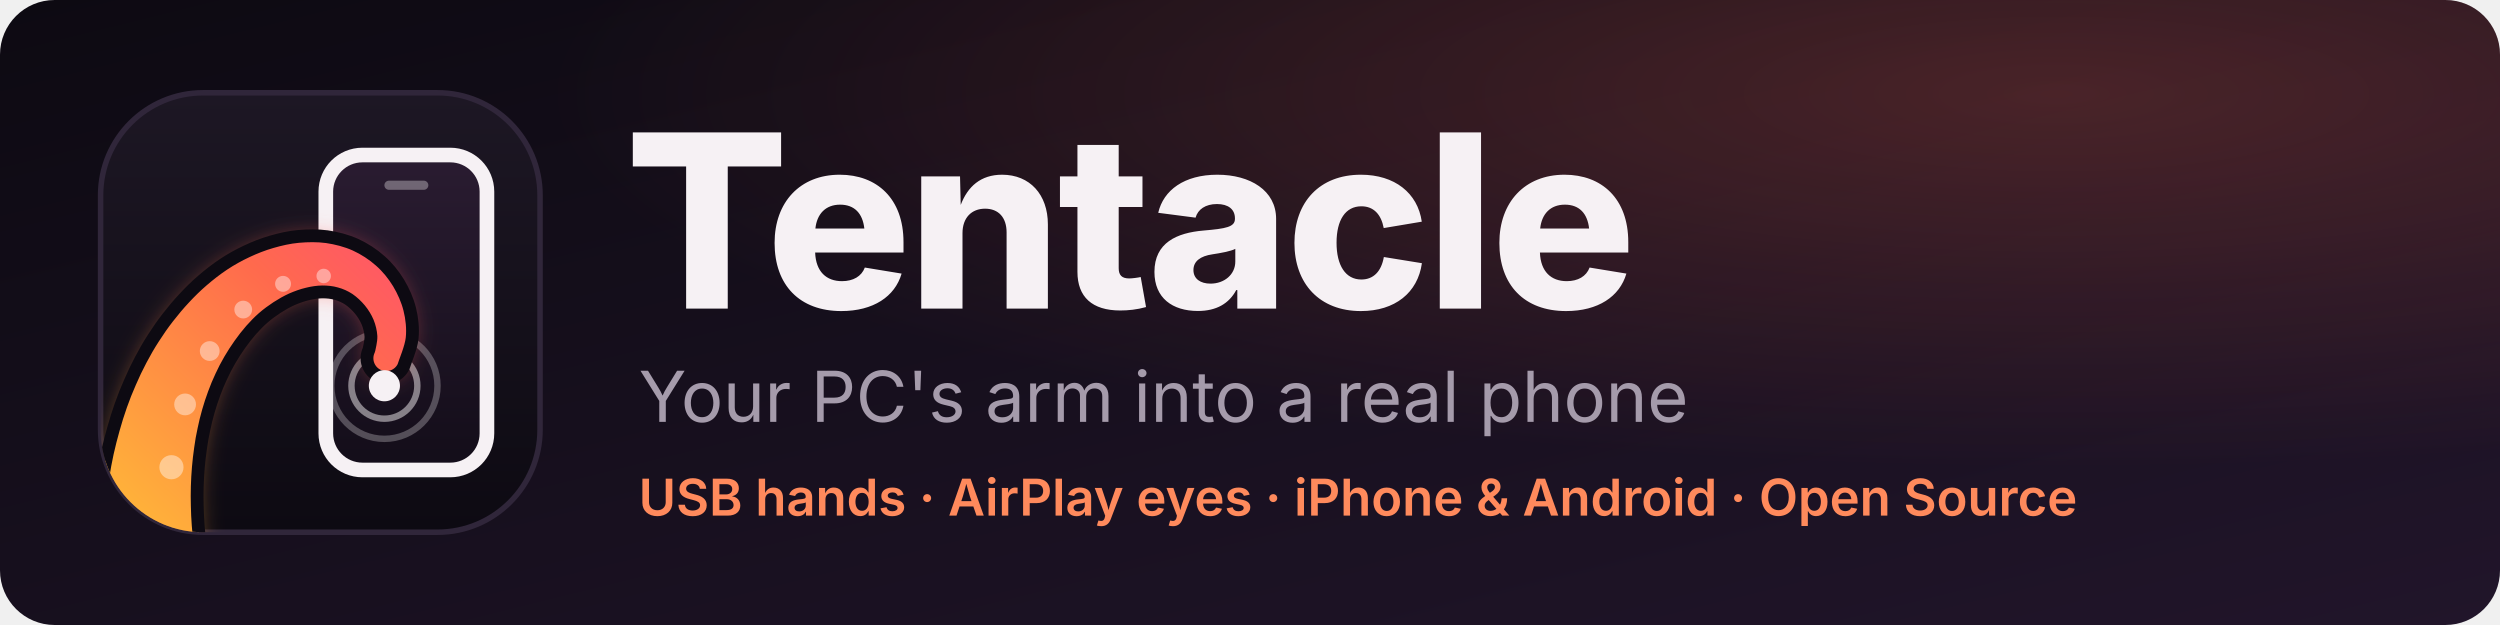
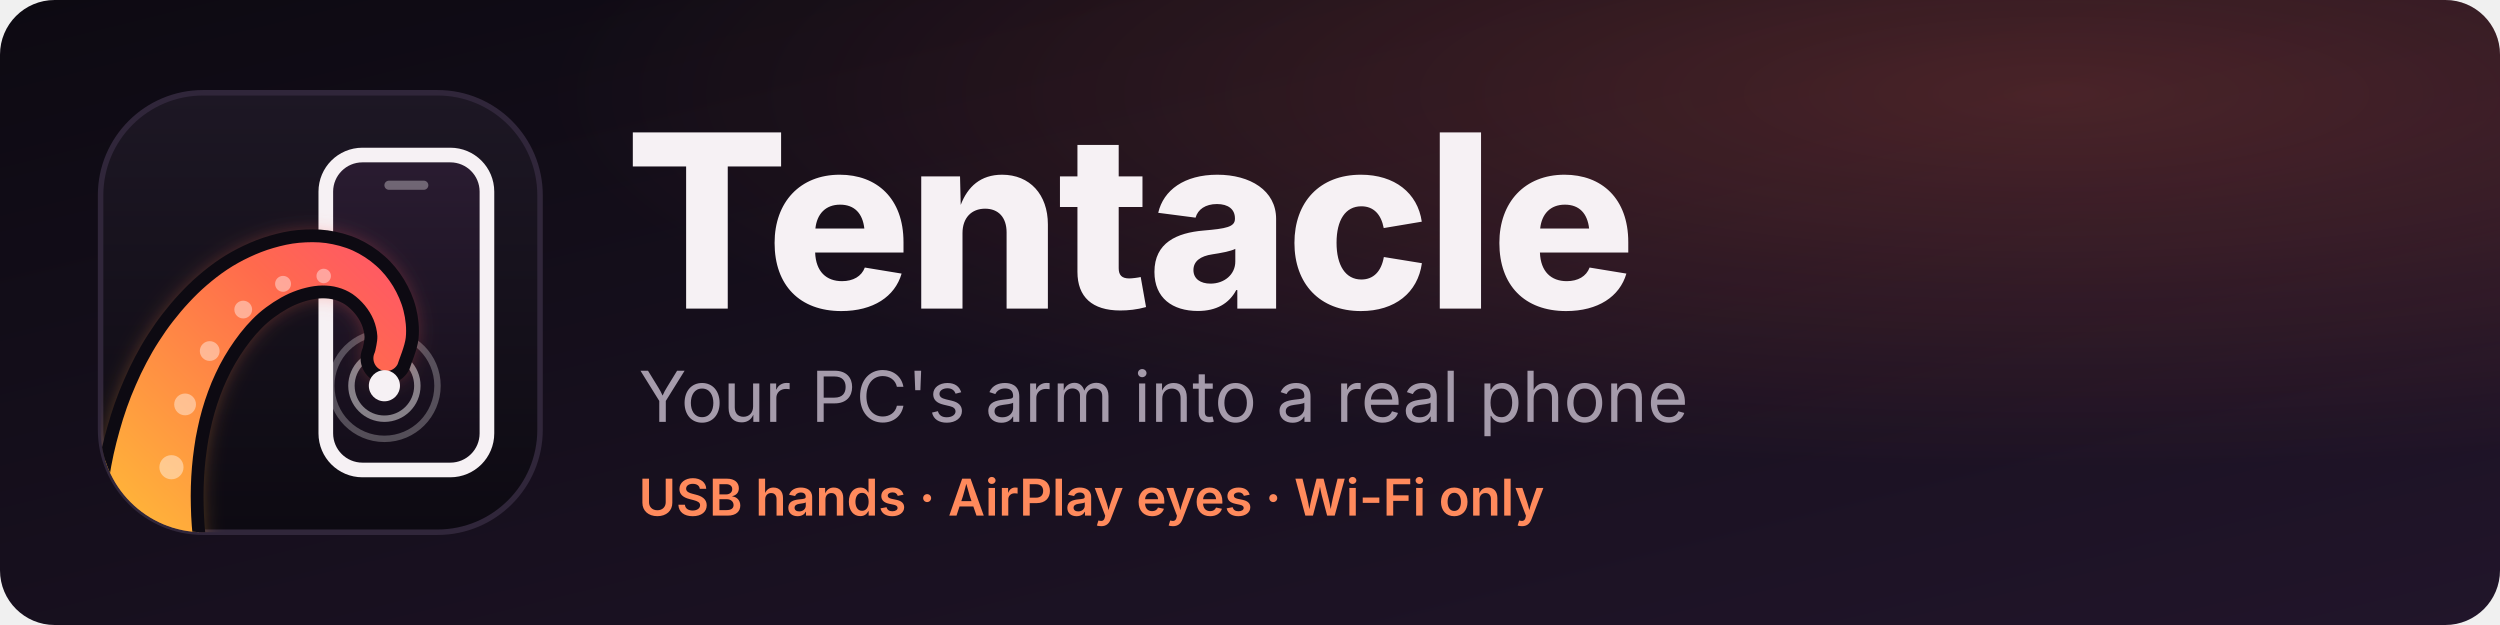
<svg xmlns="http://www.w3.org/2000/svg" viewBox="0 0 1280 320" width="1280" height="320">
  <defs>
    <linearGradient id="bg" x1="0" y1="0" x2="1" y2="1">
      <stop offset="0" stop-color="#0d0a12" />
      <stop offset="1" stop-color="#21152a" />
    </linearGradient>
    <radialGradient id="spot" cx=".82" cy=".15" r=".6">
      <stop offset="0" stop-color="#ff6a4d" stop-opacity=".22" />
      <stop offset="1" stop-color="#ff6a4d" stop-opacity="0" />
    </radialGradient>
    <linearGradient id="arm" gradientUnits="userSpaceOnUse" x1="60" y1="470" x2="440" y2="70">
      <stop offset="0" stop-color="#ffb03a" />
      <stop offset=".5" stop-color="#ff6a4d" />
      <stop offset="1" stop-color="#ff3d8b" />
    </linearGradient>
    <linearGradient id="tile" x1="0" y1="0" x2="0" y2="1">
      <stop offset="0" stop-color="#1d1724" />
      <stop offset="1" stop-color="#0d0a12" />
    </linearGradient>
    <linearGradient id="screen" x1="0" y1="0" x2="0" y2="1">
      <stop offset="0" stop-color="#2a1c31" />
      <stop offset="1" stop-color="#130d19" />
    </linearGradient>
    <clipPath id="clip">
      <rect x="16" y="16" width="480" height="480" rx="112" />
    </clipPath>
    <filter id="glow" x="-30%" y="-30%" width="160%" height="160%">
      <feGaussianBlur stdDeviation="12" />
    </filter>
  </defs>
  <rect width="1280" height="320" rx="28" fill="url(#bg)" />
  <rect width="1280" height="320" rx="28" fill="url(#spot)" />
  <g transform="translate(44 40) scale(.46875)">
    <rect x="16" y="16" width="480" height="480" rx="112" fill="url(#tile)" stroke="#30263a" stroke-width="6" />
    <rect x="262" y="84" width="176" height="344" rx="40" fill="url(#screen)" stroke="#f6f1f4" stroke-width="16" />
    <rect x="326" y="112" width="48" height="10" rx="5" fill="#f6f1f4" opacity=".35" />
    <circle cx="326" cy="336" r="58" fill="none" stroke="#f6f1f4" stroke-width="7" opacity=".28" />
    <circle cx="326" cy="336" r="36" fill="none" stroke="#f6f1f4" stroke-width="7" opacity=".5" />
    <g clip-path="url(#clip)">
      <path d="M12.3 541.4C12.2 537 11.8 523.8 11.9 515C12 506.1 12.3 497.3 12.8 488.5C13.3 479.6 14 470.8 15 462C15.9 453.2 17.1 444.4 18.5 435.6C19.9 426.8 21.5 418 23.4 409.3C25.4 400.6 27.5 391.9 30 383.3C32.4 374.6 35.1 366 38.1 357.5C41.1 349 44.4 340.6 48.1 332.3C51.7 323.9 55.6 315.7 59.9 307.6C64.1 299.6 68.7 291.6 73.7 283.9C78.6 276.2 83.9 268.6 89.5 261.4C95.2 254.1 101.1 247 107.4 240.3C113.7 233.5 120.2 227.1 127.3 221C134.5 214.8 142.4 208.6 150.4 203.3C158.4 198 166.8 193.3 175.6 189.2C184.3 185.1 193.4 181.5 202.8 178.8C212.2 176.1 222 173.8 232.1 172.9C242.2 172 252.8 171.8 263.2 173.2C273.5 174.7 284.5 177.5 294.3 181.9C304 186.3 313.7 192.6 321.5 199.6C329.4 206.5 336.1 214.9 341.5 223.7C346.8 232.6 351.2 242.4 353.7 252.5C356.2 262.5 357.4 273.6 356.3 284.1C355.2 294.6 348.4 310 346.9 315.2A21 21 0 0 1 309.1 296.8C309.5 294.3 311.5 287 311.3 282C311 277 309.7 271.5 307.7 266.6C305.7 261.8 302.6 256.8 299.2 252.7C295.7 248.5 291.4 244.5 287.2 241.6C282.9 238.8 278.3 236.7 273.4 235.4C268.6 234 263.5 233.5 258.2 233.5C252.9 233.6 247.3 234.4 241.8 235.8C236.2 237.1 230.5 239.2 224.9 241.6C219.4 244.1 213.9 247.2 208.7 250.6C203.5 254 198.3 257.8 193.6 261.9C188.9 266 184.7 270.4 180.4 275.2C176.2 280 171.9 285.5 168.1 290.9C164.2 296.4 160.6 302 157.2 307.8C153.8 313.6 150.7 319.6 147.9 325.7C145 331.8 142.4 338.1 140.1 344.4C137.7 350.8 135.6 357.3 133.7 363.9C131.8 370.5 130.2 377.1 128.8 383.9C127.3 390.6 126.1 397.5 125.2 404.3C124.2 411.2 123.4 418.1 122.8 425.1C122.2 432 121.8 439.1 121.6 446.1C121.4 453.1 121.4 460.1 121.6 467.2C121.7 474.2 122.1 481.3 122.6 488.4C123.1 495.4 123.8 502.5 124.7 509.5C125.5 516.5 127.2 527.1 127.7 530.6A58 58 0 0 1 12.3 541.4Z" fill="url(#arm)" filter="url(#glow)" opacity=".5" />
      <path d="M12.3 541.4C12.2 537 11.8 523.8 11.9 515C12 506.1 12.3 497.3 12.8 488.5C13.3 479.6 14 470.8 15 462C15.9 453.2 17.1 444.4 18.5 435.6C19.9 426.8 21.5 418 23.4 409.3C25.4 400.6 27.5 391.9 30 383.3C32.4 374.6 35.1 366 38.1 357.5C41.1 349 44.4 340.6 48.1 332.3C51.7 323.9 55.6 315.7 59.9 307.6C64.1 299.6 68.7 291.6 73.7 283.9C78.6 276.2 83.9 268.6 89.5 261.4C95.2 254.1 101.1 247 107.4 240.3C113.7 233.5 120.2 227.1 127.3 221C134.5 214.8 142.4 208.6 150.4 203.3C158.4 198 166.8 193.3 175.6 189.2C184.3 185.1 193.4 181.5 202.8 178.8C212.2 176.1 222 173.8 232.1 172.9C242.2 172 252.8 171.8 263.2 173.2C273.5 174.7 284.5 177.5 294.3 181.9C304 186.3 313.7 192.6 321.5 199.6C329.4 206.5 336.1 214.9 341.5 223.7C346.8 232.6 351.2 242.4 353.7 252.5C356.2 262.5 357.4 273.6 356.3 284.1C355.2 294.6 348.4 310 346.9 315.2A21 21 0 0 1 309.1 296.8C309.5 294.3 311.5 287 311.3 282C311 277 309.7 271.5 307.7 266.6C305.7 261.8 302.6 256.8 299.2 252.7C295.7 248.5 291.4 244.5 287.2 241.6C282.9 238.8 278.3 236.7 273.4 235.4C268.6 234 263.5 233.5 258.2 233.5C252.9 233.6 247.3 234.4 241.8 235.8C236.2 237.1 230.5 239.2 224.9 241.6C219.4 244.1 213.9 247.2 208.7 250.6C203.5 254 198.3 257.8 193.6 261.9C188.9 266 184.7 270.4 180.4 275.2C176.2 280 171.9 285.5 168.1 290.9C164.2 296.4 160.6 302 157.2 307.8C153.8 313.6 150.7 319.6 147.9 325.7C145 331.8 142.4 338.1 140.1 344.4C137.7 350.8 135.6 357.3 133.7 363.9C131.8 370.5 130.2 377.1 128.8 383.9C127.3 390.6 126.1 397.5 125.2 404.3C124.2 411.2 123.4 418.1 122.8 425.1C122.2 432 121.8 439.1 121.6 446.1C121.4 453.1 121.4 460.1 121.6 467.2C121.7 474.2 122.1 481.3 122.6 488.4C123.1 495.4 123.8 502.5 124.7 509.5C125.5 516.5 127.2 527.1 127.7 530.6A58 58 0 0 1 12.3 541.4Z" fill="url(#arm)" stroke="#0d0a12" stroke-width="14" stroke-linejoin="round" />
      <g fill="#fff" opacity=".42">
        <circle cx="93.4" cy="425" r="13.2" />
        <circle cx="108.3" cy="356.4" r="11.9" />
        <circle cx="135.2" cy="298.1" r="10.8" />
        <circle cx="171.8" cy="252.8" r="9.7" />
        <circle cx="215.3" cy="224.7" r="8.7" />
        <circle cx="259.7" cy="216.1" r="7.9" />
      </g>
    </g>
    <circle cx="326" cy="336" r="17" fill="#f6f1f4" />
  </g>
  <text x="320" y="158" font-family="Segoe UI, Inter, Helvetica Neue, Helvetica, Arial, sans-serif" font-size="124" font-weight="800" letter-spacing="-2" fill="#f6f1f4">Tentacle</text>
  <text x="327" y="216" font-family="Segoe UI, Inter, Helvetica Neue, Helvetica, Arial, sans-serif" font-size="36" fill="#a59bab">Your PC's arm into a real phone</text>
-   <text x="327" y="264" font-family="Segoe UI, Inter, Helvetica Neue, Helvetica, Arial, sans-serif" font-size="26" font-weight="600" fill="#ff8a5c">USB hands · AirPlay eyes · iPhone &amp; Android · Open Source</text>
+   <text x="327" y="264" font-family="Segoe UI, Inter, Helvetica Neue, Helvetica, Arial, sans-serif" font-size="26" font-weight="600" fill="#ff8a5c">USB hands · AirPlay eyes · Wi-Fi only</text>
</svg>
